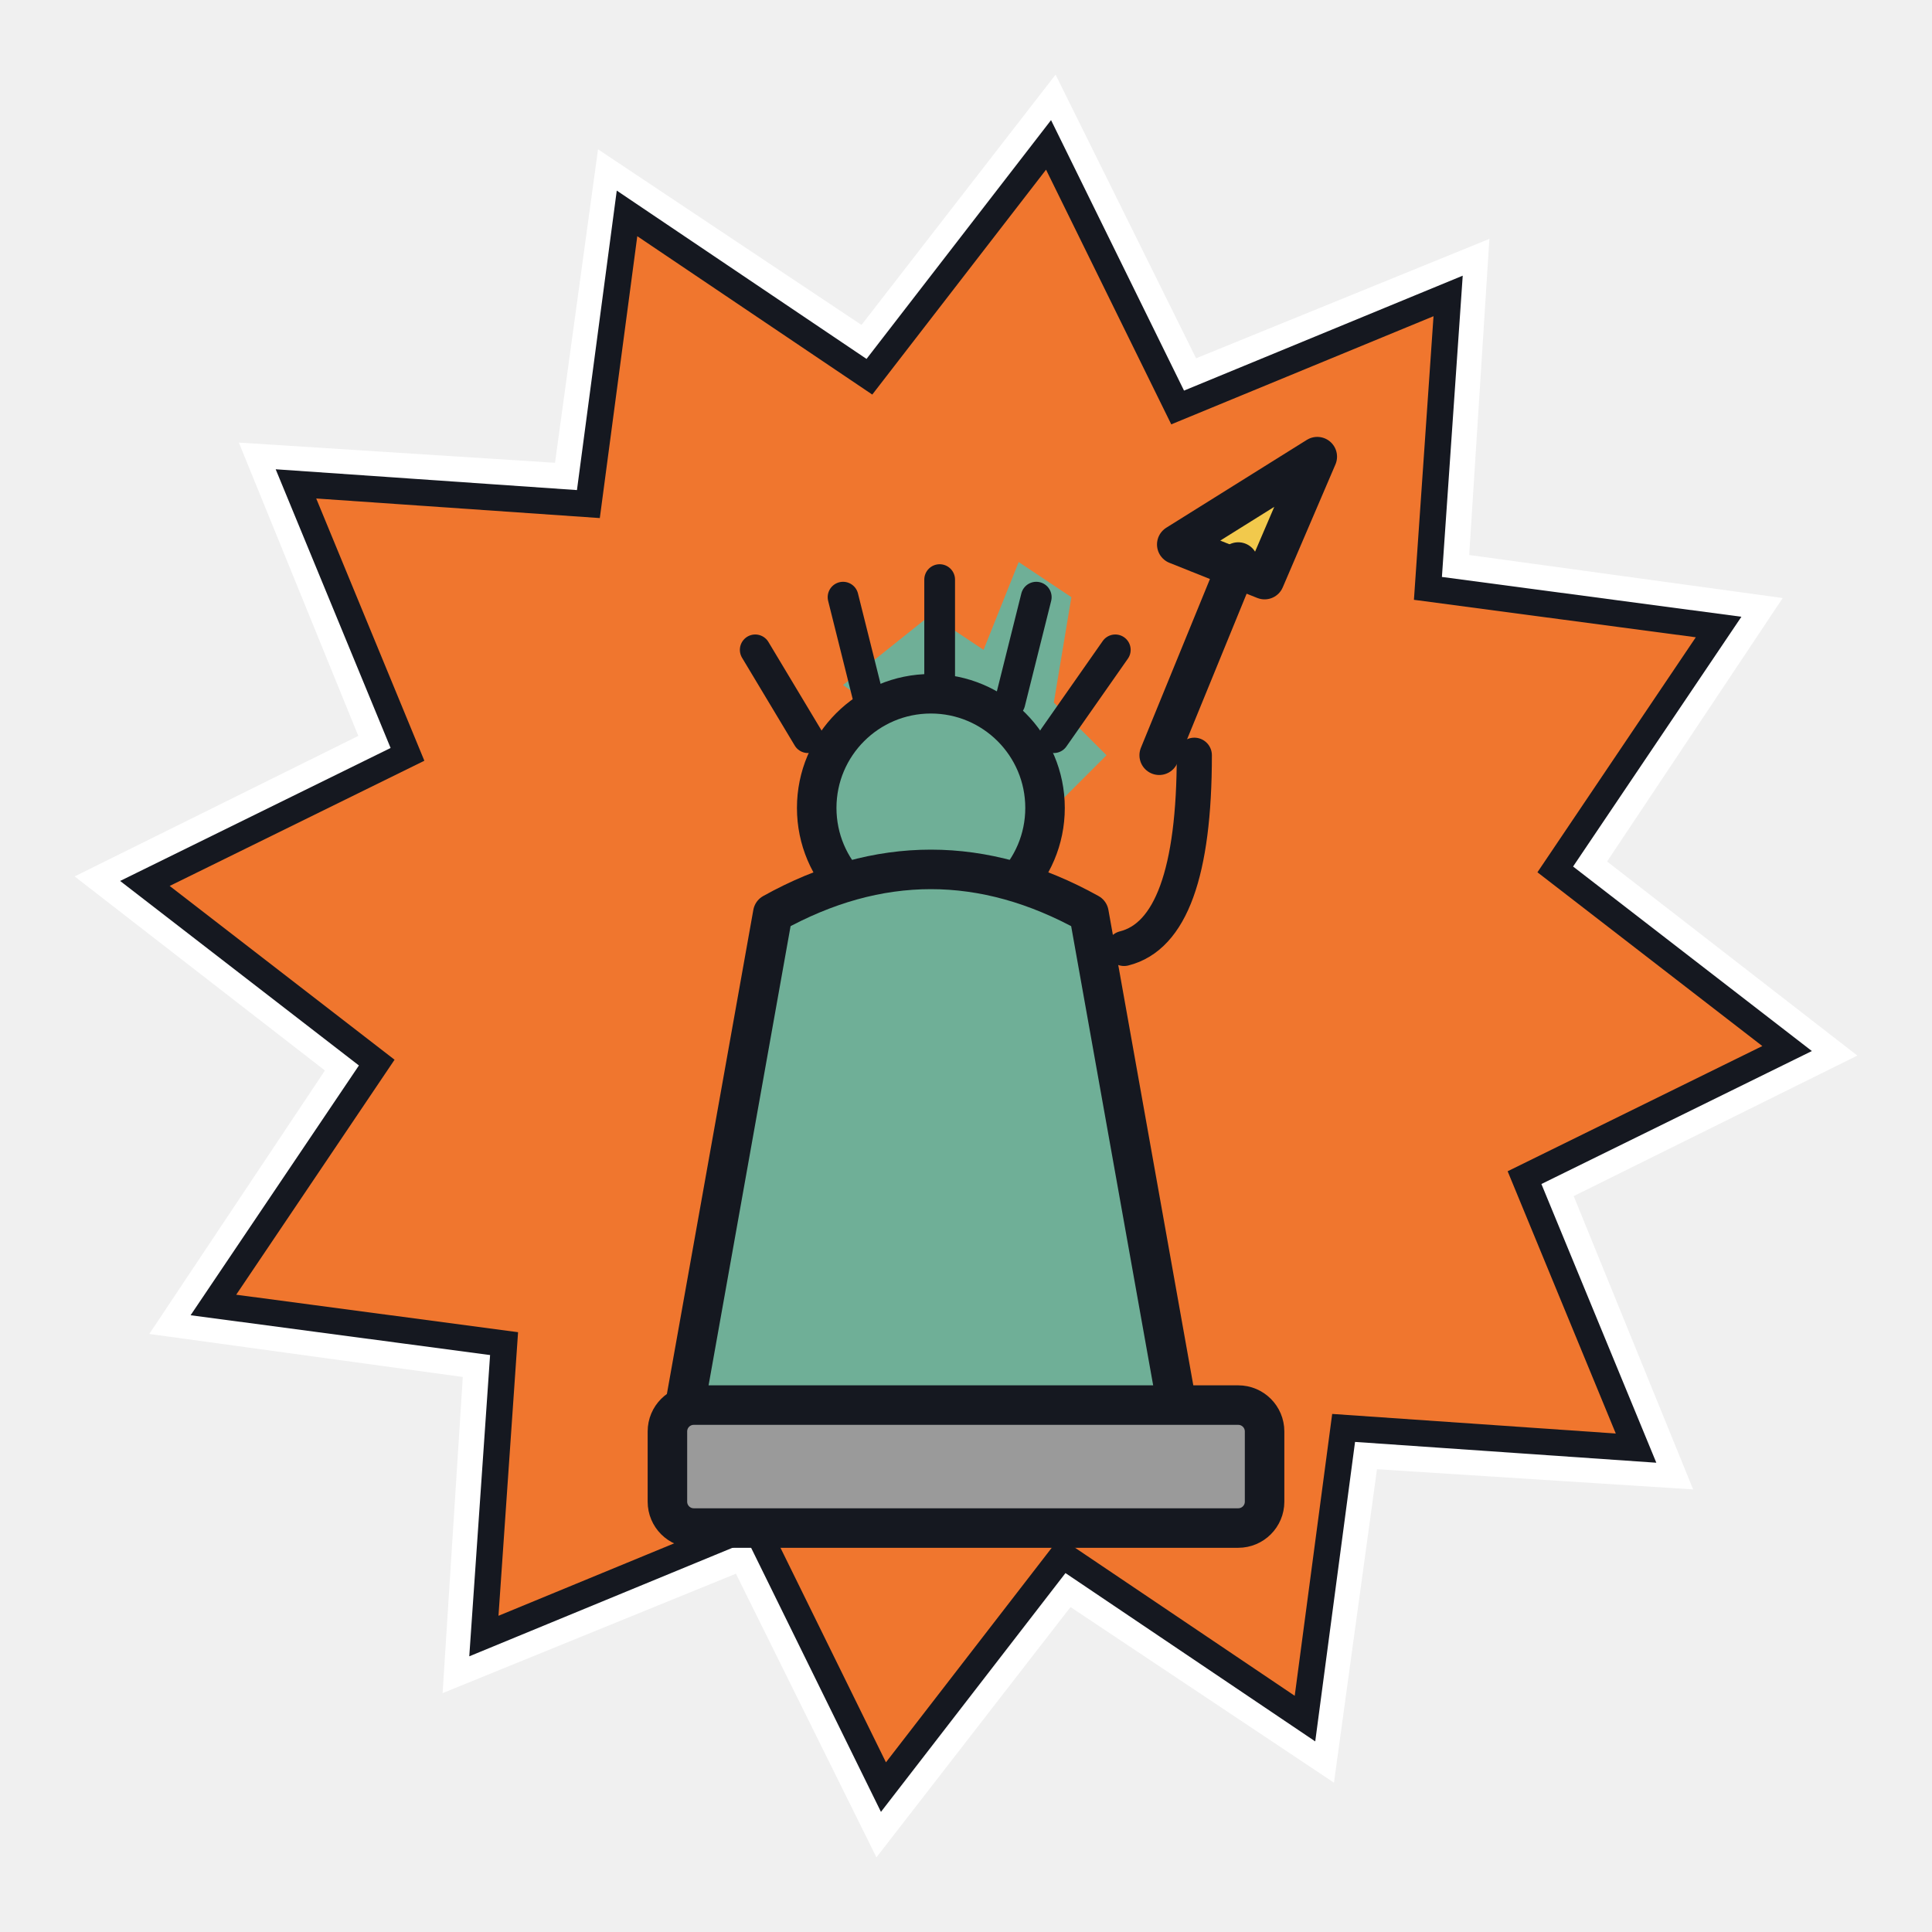
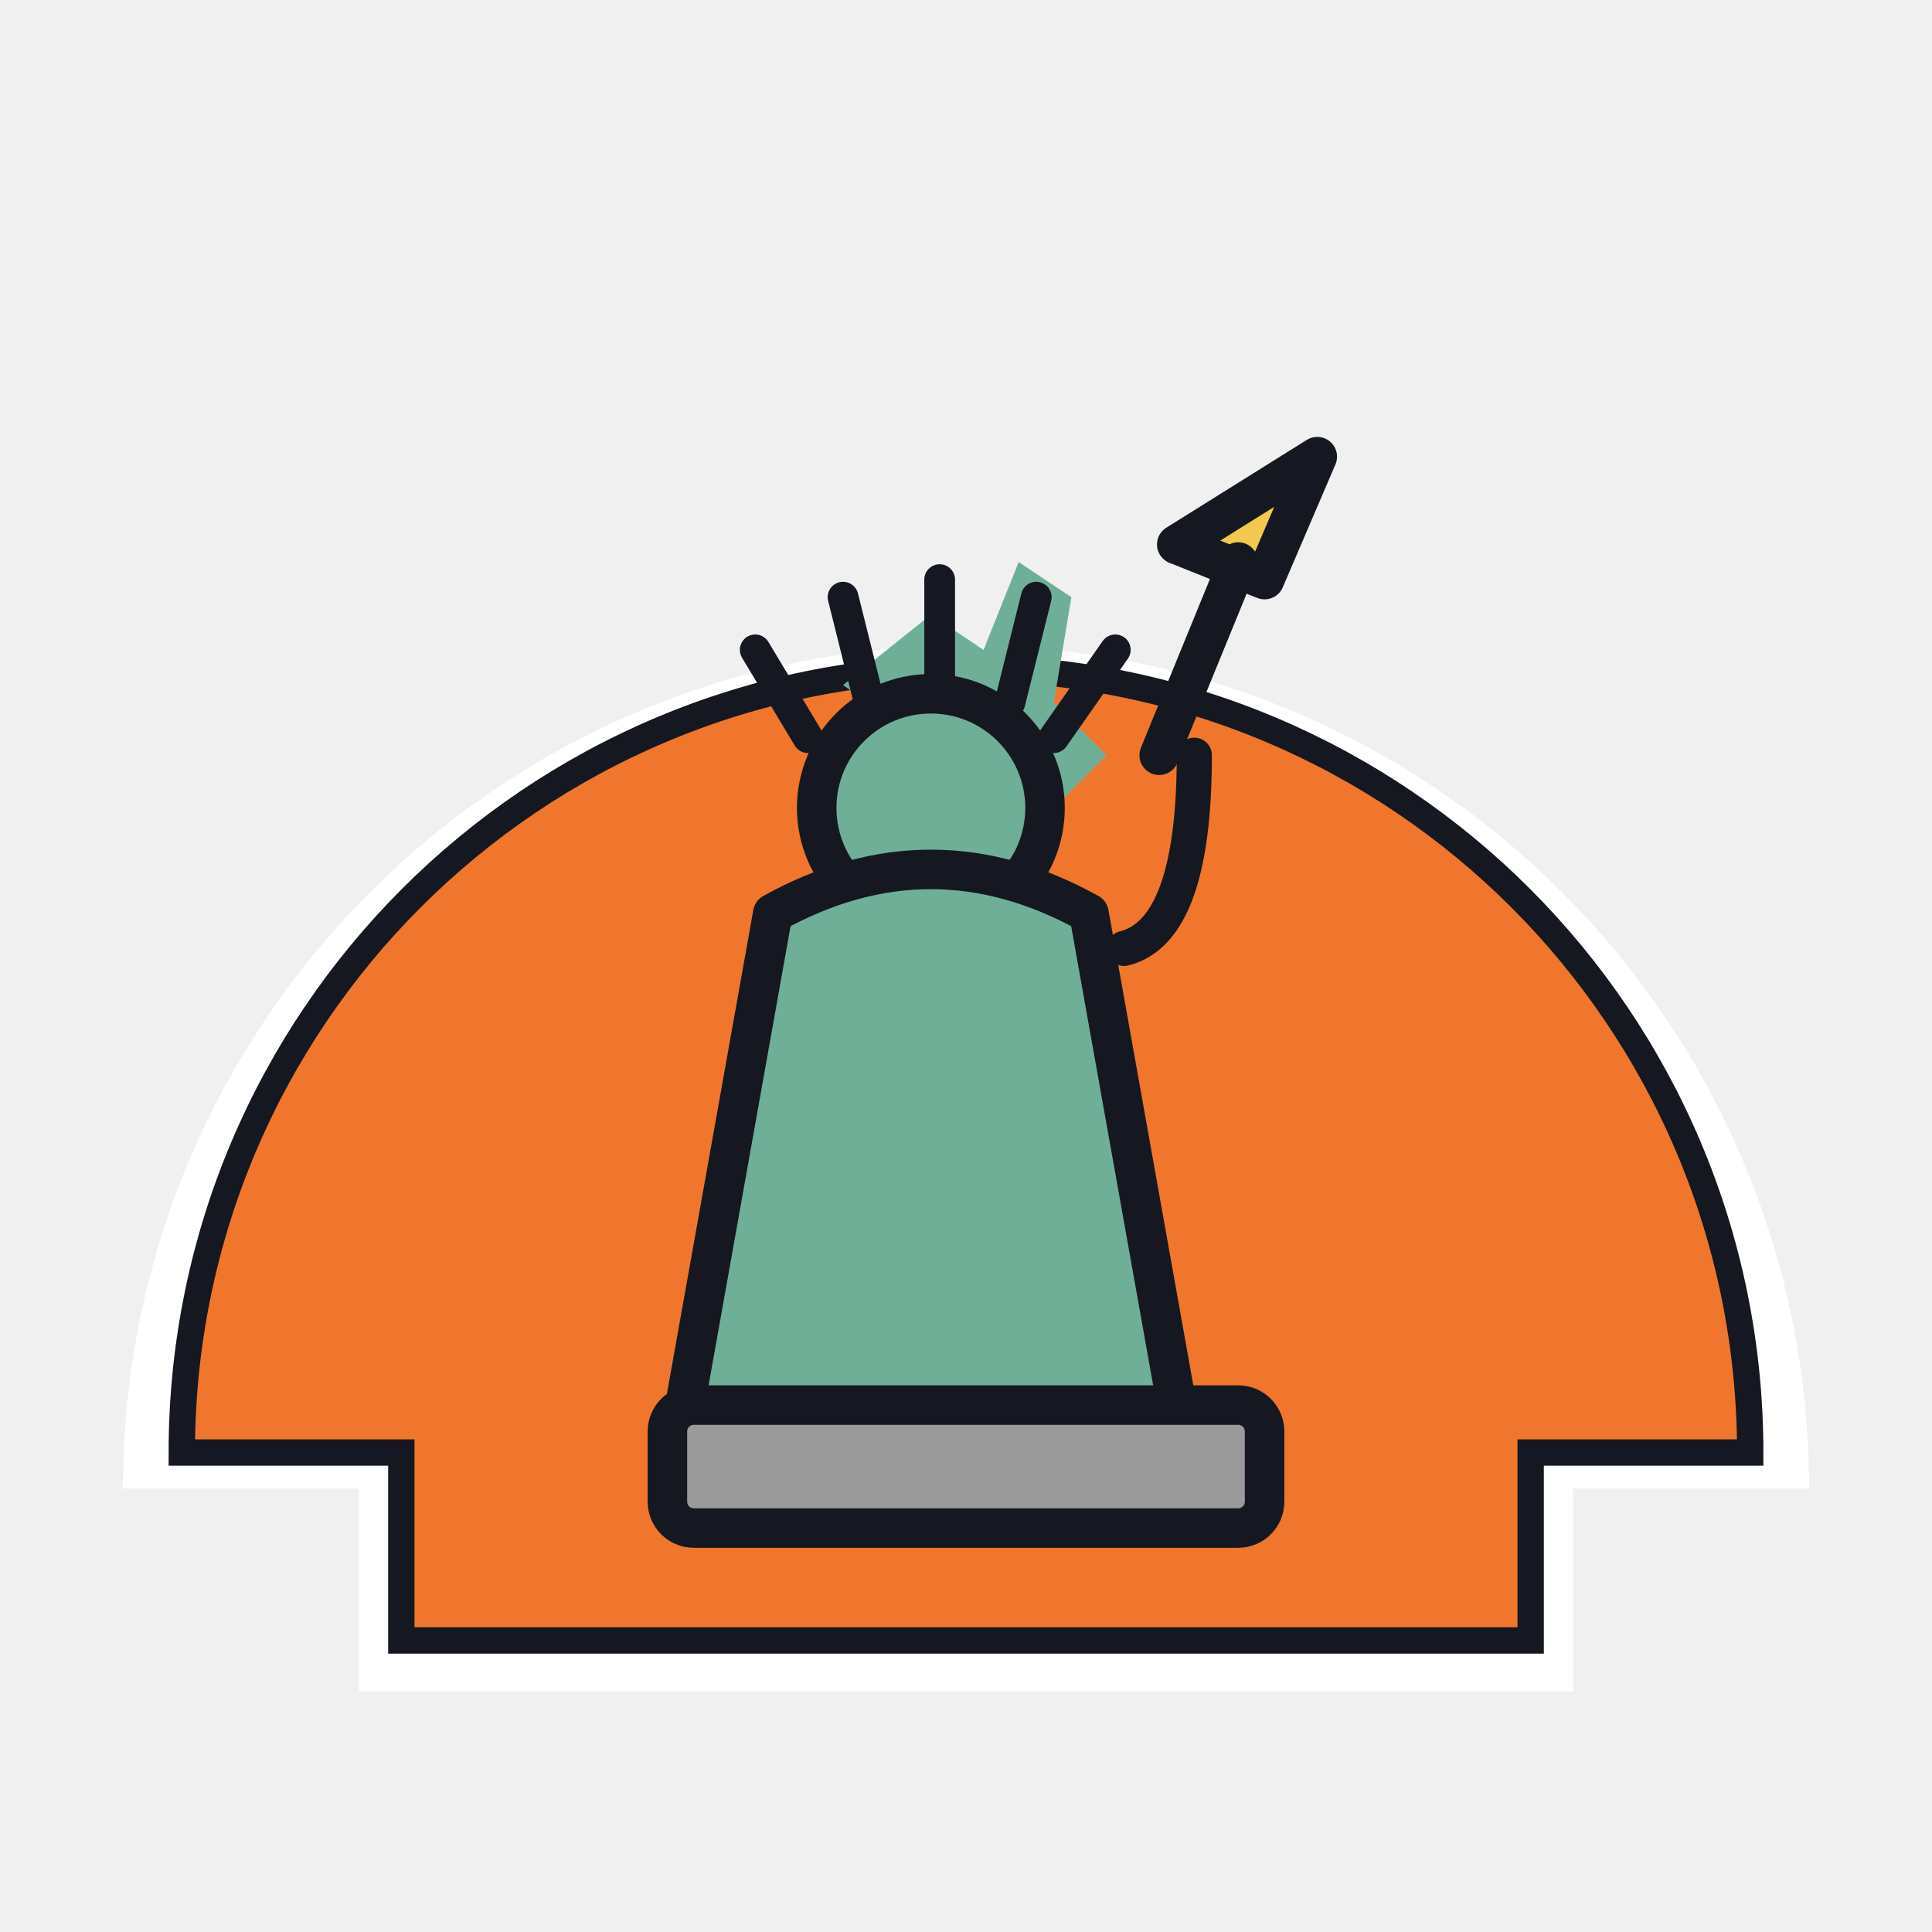
<svg xmlns="http://www.w3.org/2000/svg" viewBox="0 0 220 220">
-   <polygon points="211.5,120.2 179.2,136.2 192.8,169.6 156.8,167.3 151.9,203.0 121.9,183.0 99.8,211.5 83.8,179.2 50.4,192.8 52.7,156.8 17.0,151.9 37.0,121.9 8.5,99.8 40.8,83.8 27.2,50.4 63.2,52.7 68.1,17.0 98.1,37.0 120.2,8.5 136.2,40.8 169.6,27.2 167.3,63.2 203.0,68.1 183.0,98.1" fill="#FFFFFF" />
-   <polygon points="203.5,119.4 173.6,134.1 186.3,164.9 153.0,162.6 148.6,195.7 121.0,177.1 100.6,203.5 85.9,173.6 55.1,186.3 57.4,153.0 24.3,148.6 42.9,121.0 16.5,100.6 46.4,85.9 33.7,55.1 67.0,57.4 71.4,24.3 99.0,42.9 119.4,16.5 134.1,46.4 164.9,33.7 162.6,67.0 195.7,71.4 177.1,99.0" fill="#F0762E" stroke="#151820" stroke-width="3" />
+   <path d="M 14.0 169.5 A 96.0 96.0 0 0 1 206.0 169.5 L 179.1 169.5 L 179.1 192.6 L 40.9 192.6 L 40.9 169.5 Z" fill="#FFFFFF" />
+   <path d="M 20.7 165.4 A 89.3 89.3 0 0 1 199.3 165.4 L 174.3 165.4 L 174.3 186.8 L 45.7 186.8 L 45.7 165.4 Z" fill="#F0762E" stroke="#151820" stroke-width="3" />
  <g stroke="#151820" stroke-width="4.5" stroke-linejoin="round" stroke-linecap="round">
    <path d="M150 52 l-6 14 l-10 -4 z" fill="#F2C94C" />
    <line x1="141" y1="64" x2="132" y2="86" />
    <path d="M96 78 l10 -8 l6 4 l4 -10 l6 4 l-2 12 l6 6 l-8 8 z" fill="#6FAF97" stroke-width="0" />
    <circle cx="106" cy="92" r="13" fill="#6FAF97" />
    <path d="M92 84 l-6 -10 M99 80 l-3 -12 M107 78 l0 -12 M115 80 l3 -12 M120 84 l7 -10" stroke-width="3.5" />
    <path d="M88 104 q18 -10 36 0 l10 56 q-28 10 -56 0 Z" fill="#6FAF97" />
    <path d="M128 108 q8 -2 8 -22" fill="none" stroke-width="4" />
    <rect x="76" y="160" width="68" height="14" rx="3" fill="#9A9A9A" />
  </g>
</svg>
